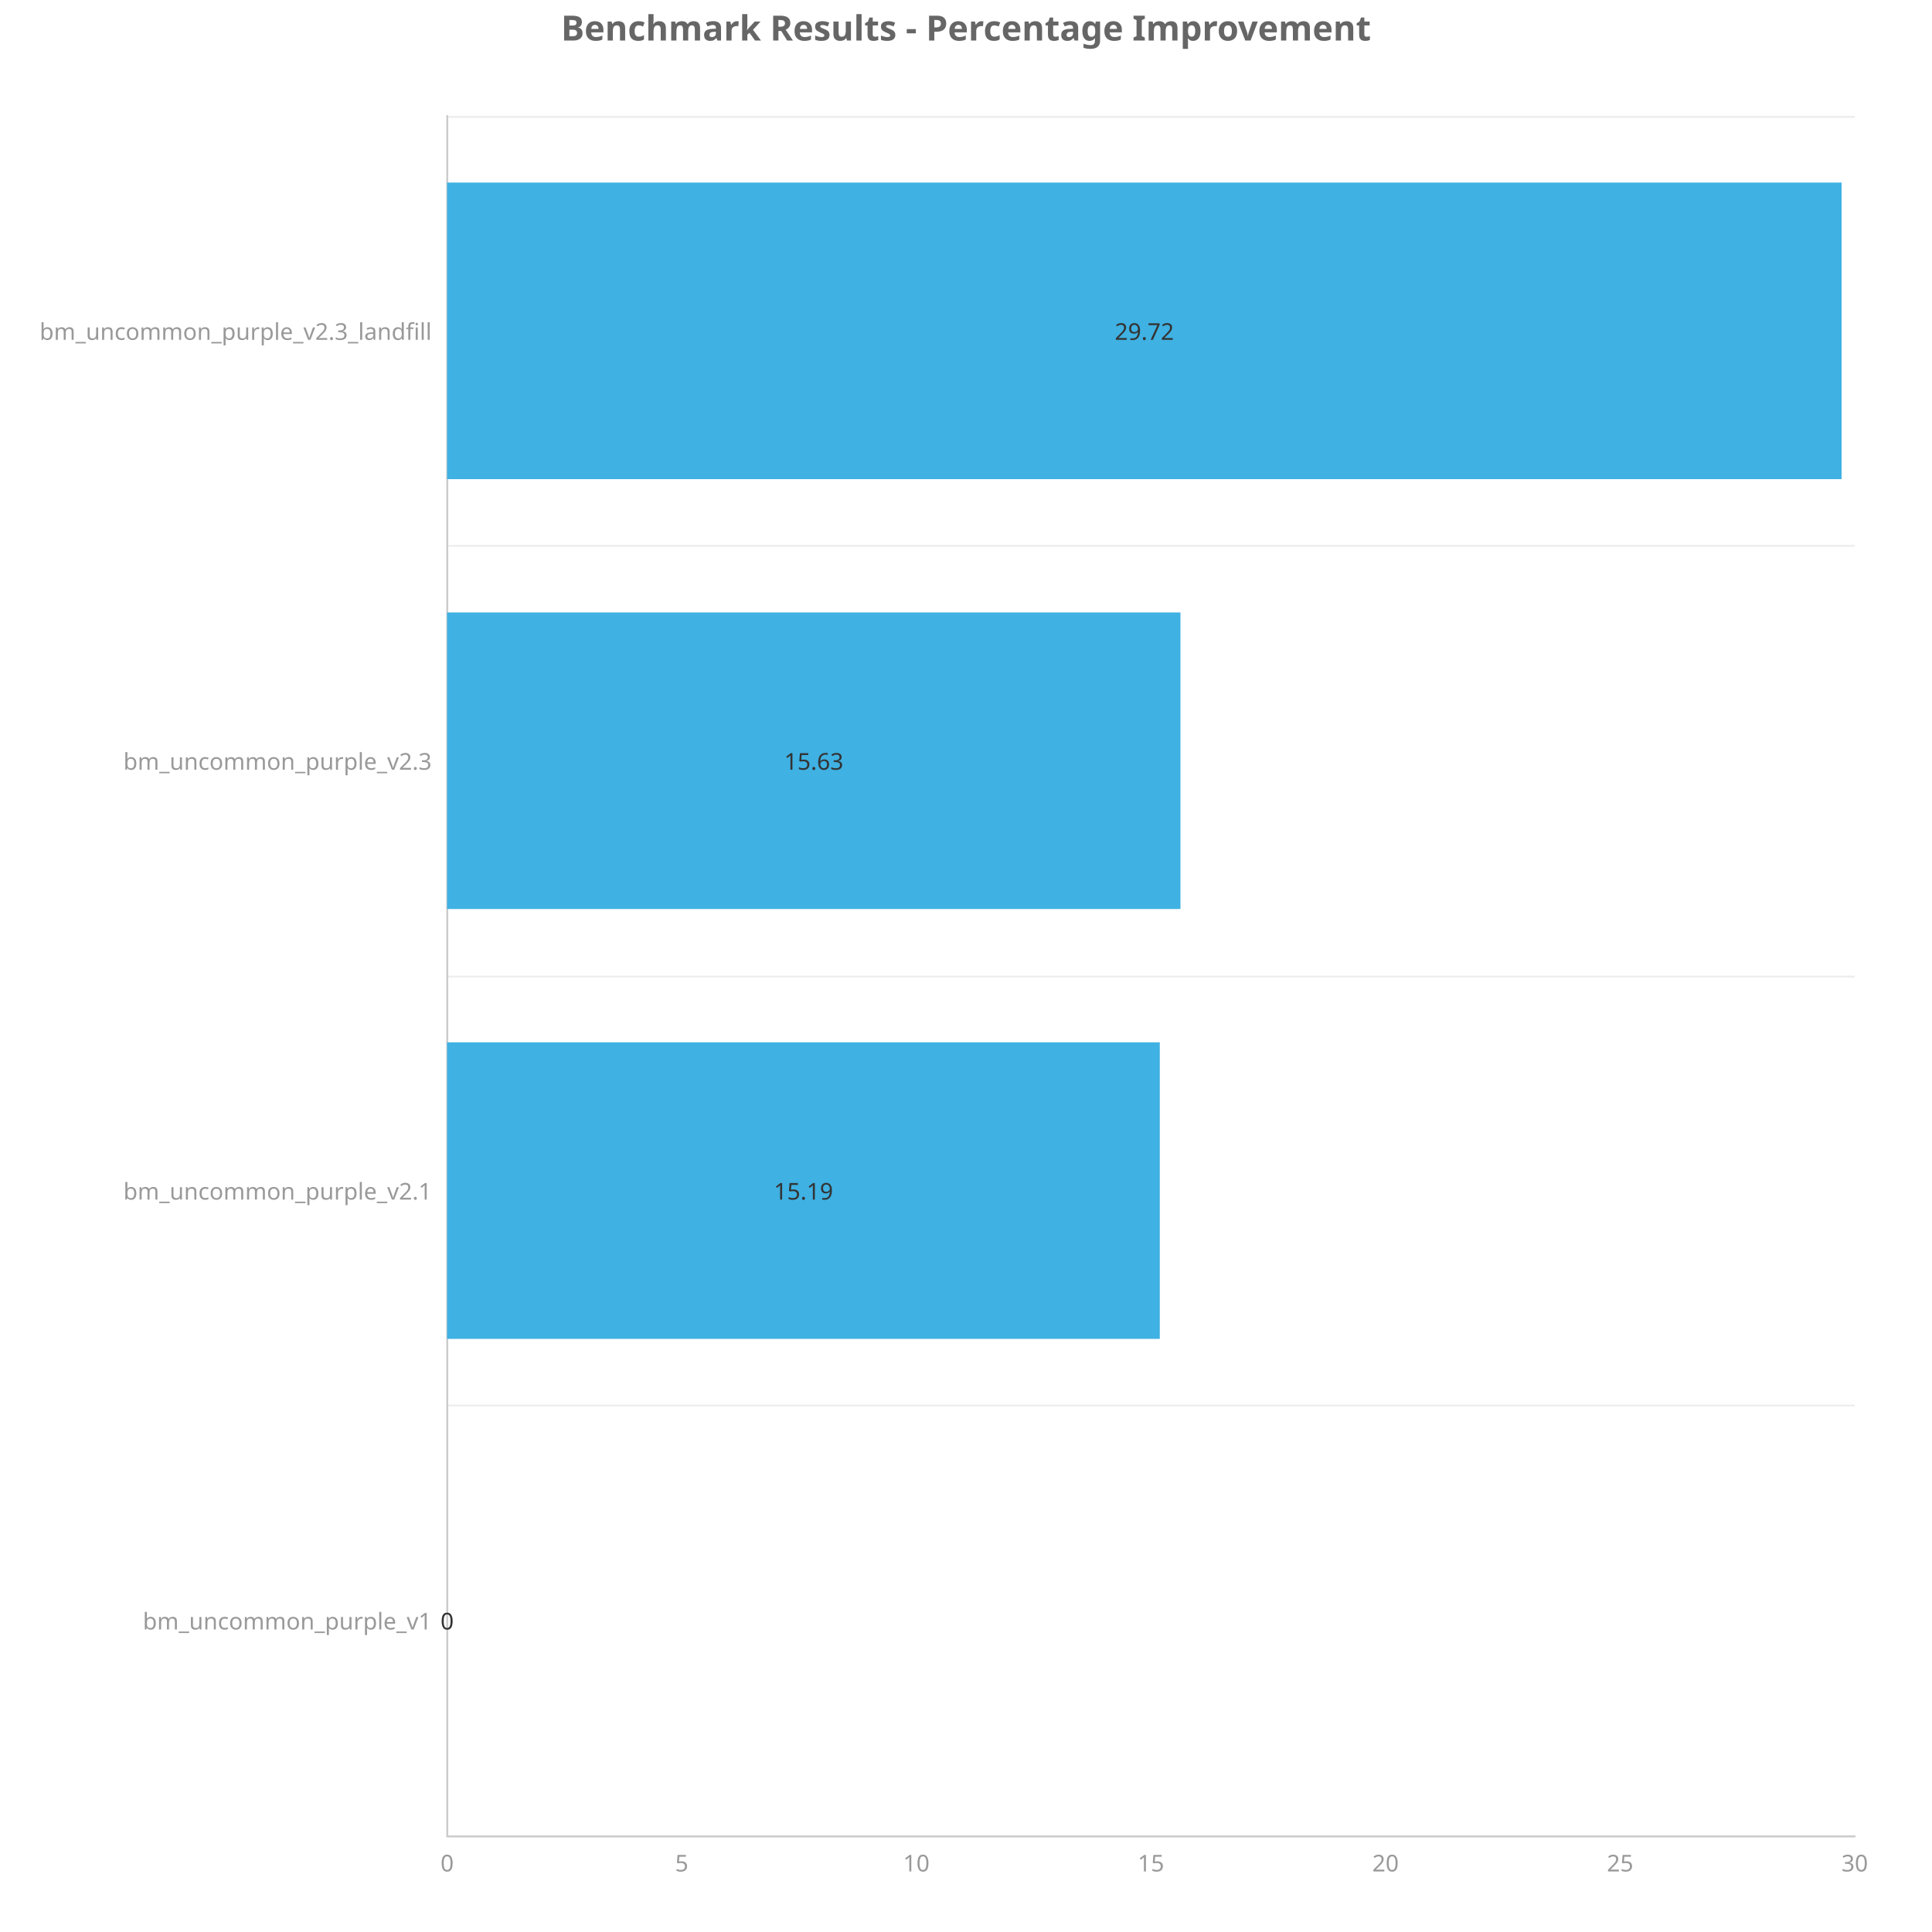
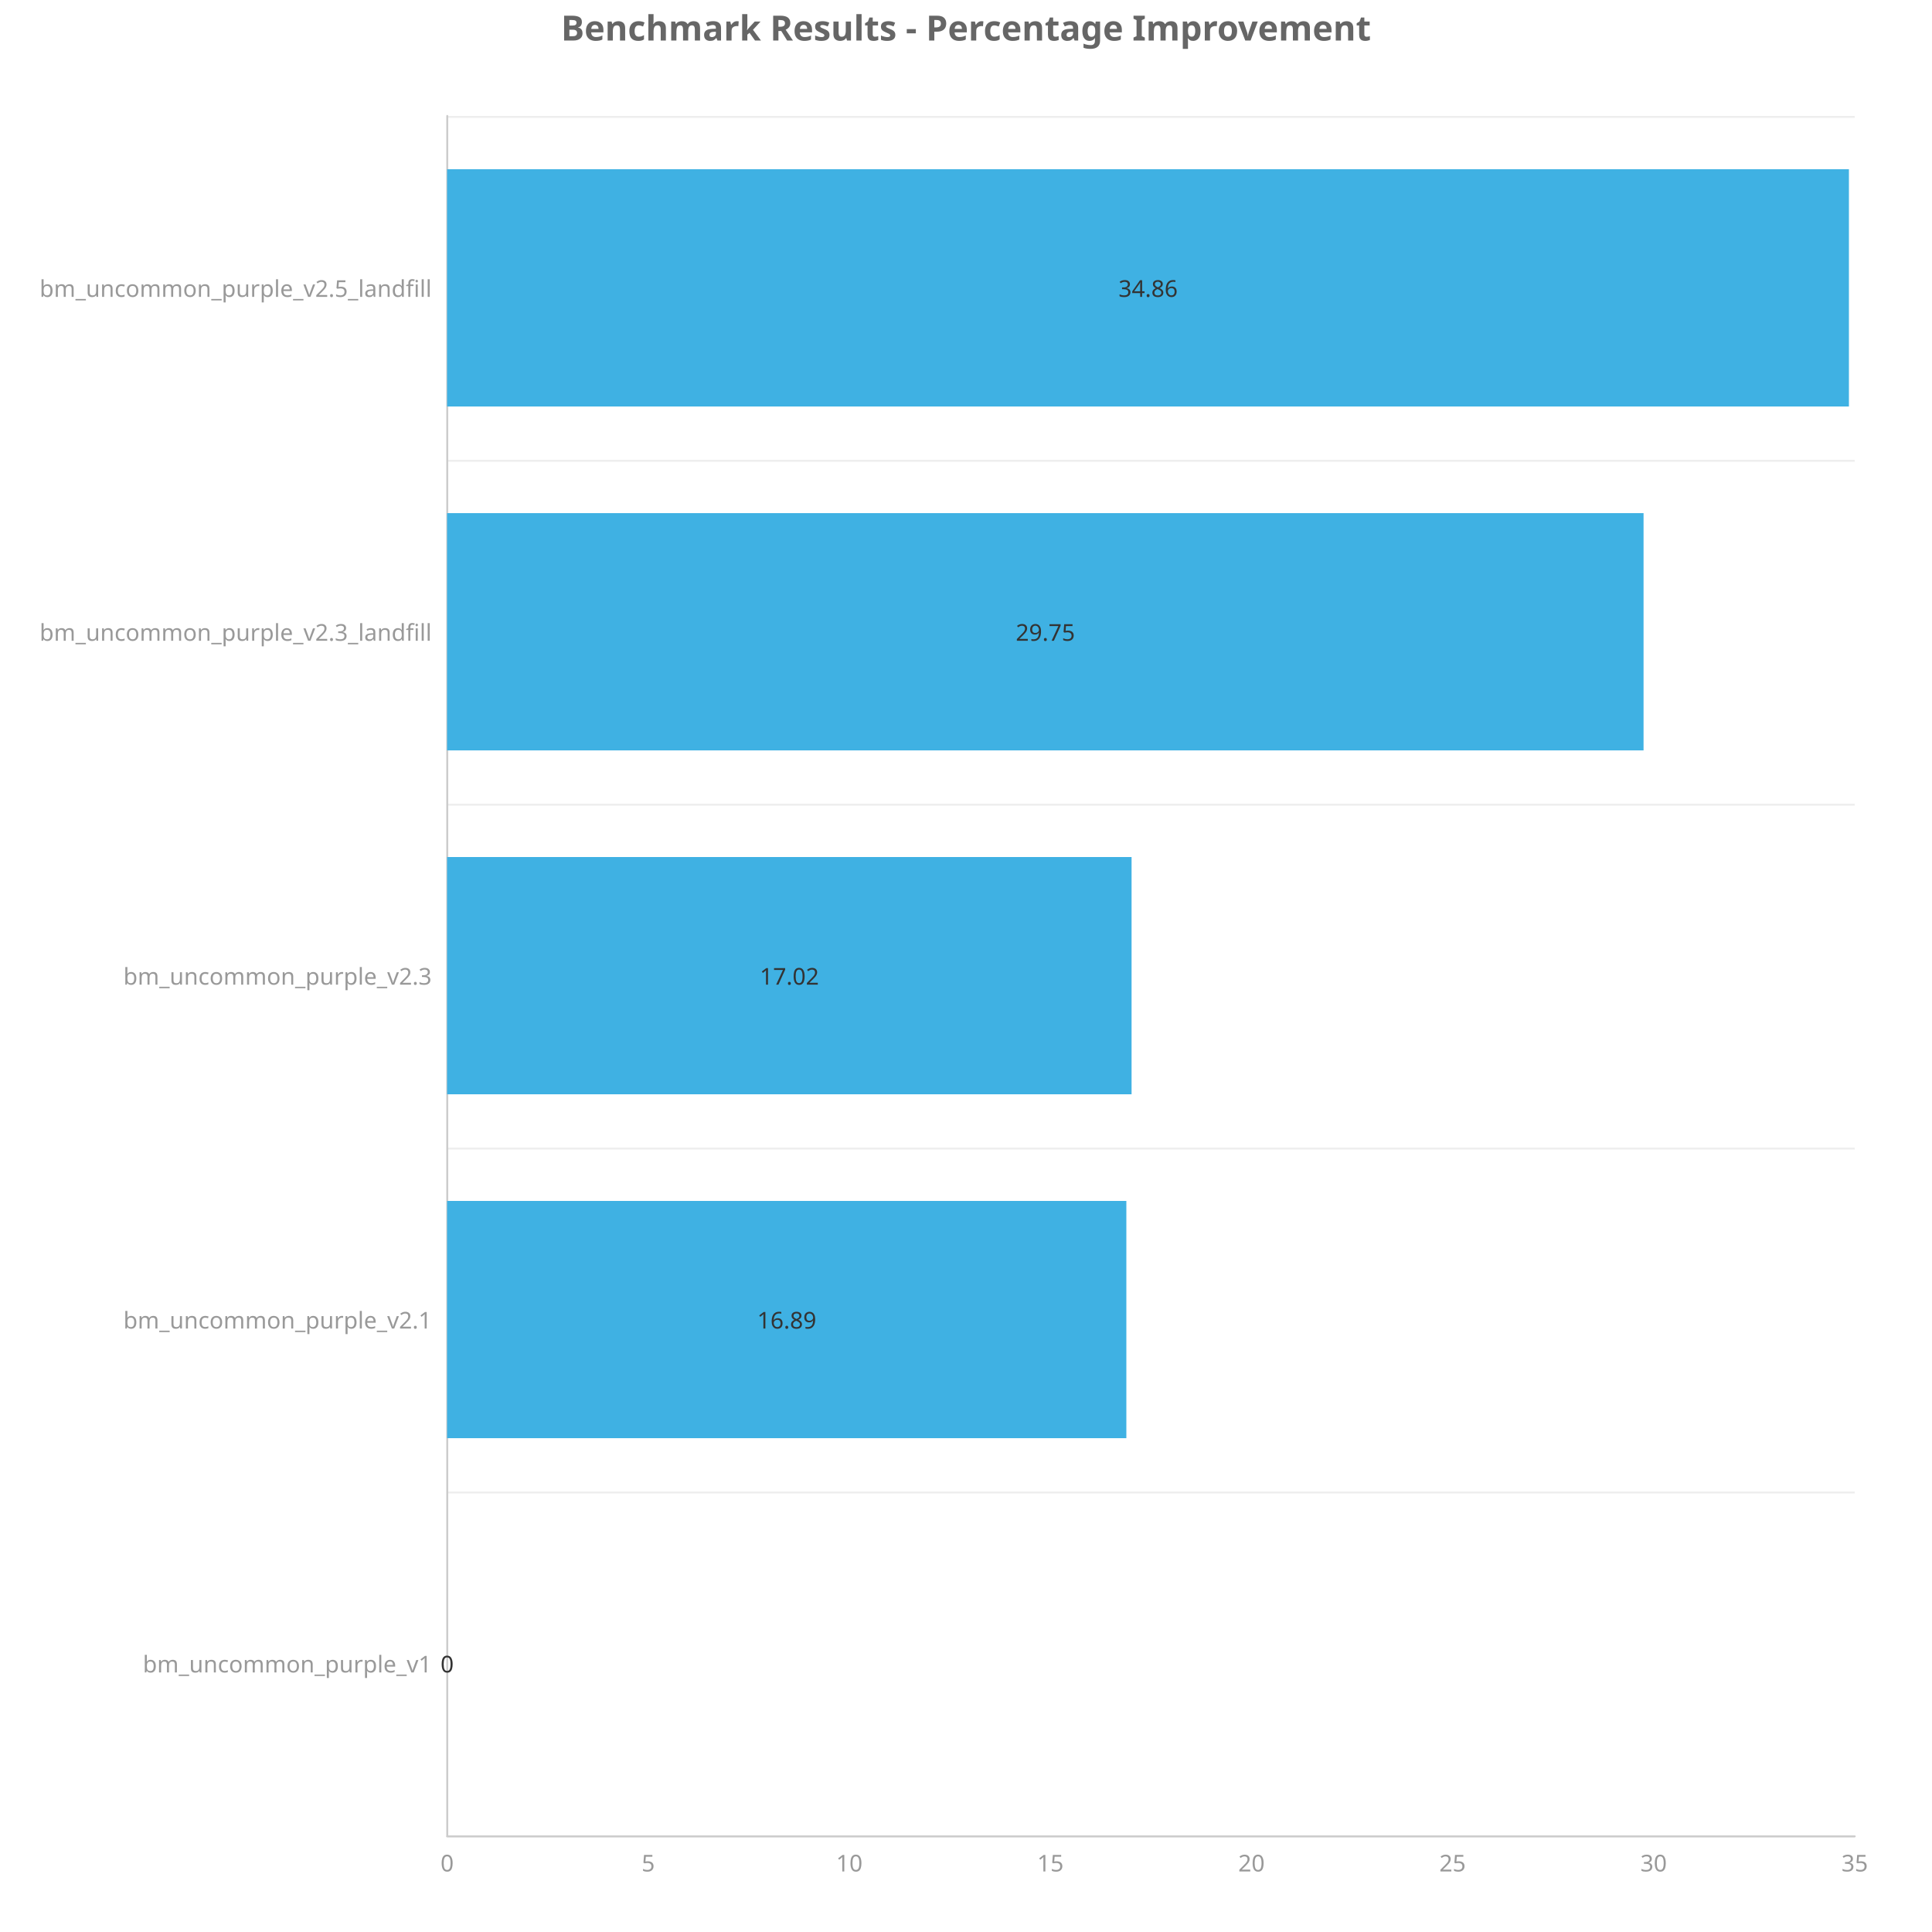
<svg xmlns="http://www.w3.org/2000/svg" width="1000" height="1000" version="1.1" baseProfile="full" viewBox="0 0 1000 1000">
  <rect width="1000" height="1000" x="0" y="0" fill="rgb(252,252,252)" fill-opacity="0" />
  <path d="M231.4 950.5L960 950.5" fill="transparent" stroke="#eeeeee" class="zr2-cls-5" />
-   <path d="M231.4 727.5L960 727.5" fill="transparent" stroke="#eeeeee" class="zr2-cls-5" />
-   <path d="M231.4 505.5L960 505.5" fill="transparent" stroke="#eeeeee" class="zr2-cls-5" />
-   <path d="M231.4 282.5L960 282.5" fill="transparent" stroke="#eeeeee" class="zr2-cls-5" />
+   <path d="M231.4 772.5L960 772.5" fill="transparent" stroke="#eeeeee" class="zr2-cls-5" />
+   <path d="M231.4 594.5L960 594.5" fill="transparent" stroke="#eeeeee" class="zr2-cls-5" />
+   <path d="M231.4 416.5L960 416.5" fill="transparent" stroke="#eeeeee" class="zr2-cls-5" />
+   <path d="M231.4 238.5L960 238.5" fill="transparent" stroke="#eeeeee" class="zr2-cls-5" />
  <path d="M231.4 60.5L960 60.5" fill="transparent" stroke="#eeeeee" class="zr2-cls-5" />
  <path d="M231.5 950L231.5 60" fill="transparent" stroke="#cccccc" stroke-linecap="round" class="zr2-cls-5" />
  <path d="M231.4 950.5L960 950.5" fill="transparent" stroke="#cccccc" stroke-linecap="round" class="zr2-cls-5" />
-   <text dominant-baseline="central" text-anchor="end" style="font-size:12px;font-family:sans-serif;" transform="translate(223.44 838.75)" fill="#999999">bm_uncommon_purple_v1</text>
-   <text dominant-baseline="central" text-anchor="end" style="font-size:12px;font-family:sans-serif;" transform="translate(223.44 616.25)" fill="#999999">bm_uncommon_purple_v2.1</text>
-   <text dominant-baseline="central" text-anchor="end" style="font-size:12px;font-family:sans-serif;" transform="translate(223.44 393.75)" fill="#999999">bm_uncommon_purple_v2.3</text>
-   <text dominant-baseline="central" text-anchor="end" style="font-size:12px;font-family:sans-serif;" transform="translate(223.44 171.25)" fill="#999999">bm_uncommon_purple_v2.3_landfill</text>
+   <text dominant-baseline="central" text-anchor="end" style="font-size:12px;font-family:sans-serif;" transform="translate(223.44 861)" fill="#999999">bm_uncommon_purple_v1</text>
+   <text dominant-baseline="central" text-anchor="end" style="font-size:12px;font-family:sans-serif;" transform="translate(223.44 683)" fill="#999999">bm_uncommon_purple_v2.1</text>
+   <text dominant-baseline="central" text-anchor="end" style="font-size:12px;font-family:sans-serif;" transform="translate(223.44 505)" fill="#999999">bm_uncommon_purple_v2.3</text>
+   <text dominant-baseline="central" text-anchor="end" style="font-size:12px;font-family:sans-serif;" transform="translate(223.44 327)" fill="#999999">bm_uncommon_purple_v2.3_landfill</text>
+   <text dominant-baseline="central" text-anchor="end" style="font-size:12px;font-family:sans-serif;" transform="translate(223.44 149)" fill="#999999">bm_uncommon_purple_v2.5_landfill</text>
  <text dominant-baseline="central" text-anchor="middle" style="font-size:12px;font-family:sans-serif;" y="6" transform="translate(231.44 958)" fill="#999999">0</text>
-   <text dominant-baseline="central" text-anchor="middle" style="font-size:12px;font-family:sans-serif;" y="6" transform="translate(352.8667 958)" fill="#999999">5</text>
-   <text dominant-baseline="central" text-anchor="middle" style="font-size:12px;font-family:sans-serif;" y="6" transform="translate(474.2933 958)" fill="#999999">10</text>
-   <text dominant-baseline="central" text-anchor="middle" style="font-size:12px;font-family:sans-serif;" y="6" transform="translate(595.72 958)" fill="#999999">15</text>
-   <text dominant-baseline="central" text-anchor="middle" style="font-size:12px;font-family:sans-serif;" y="6" transform="translate(717.1467 958)" fill="#999999">20</text>
-   <text dominant-baseline="central" text-anchor="middle" style="font-size:12px;font-family:sans-serif;" y="6" transform="translate(838.5733 958)" fill="#999999">25</text>
-   <text dominant-baseline="central" text-anchor="middle" style="font-size:12px;font-family:sans-serif;" y="6" transform="translate(960 958)" fill="#999999">30</text>
-   <path d="M231.4 762l0 0l0 153.5l0 0Z" fill="#3fb1e3" ecmeta_series_index="0" ecmeta_data_index="0" ecmeta_ssr_type="chart" class="zr2-cls-6" />
-   <path d="M231.4 539.5l368.9 0l0 153.5l-368.9 0Z" fill="#3fb1e3" ecmeta_series_index="0" ecmeta_data_index="1" ecmeta_ssr_type="chart" class="zr2-cls-6" />
-   <path d="M231.4 317l379.6 0l0 153.5l-379.6 0Z" fill="#3fb1e3" ecmeta_series_index="0" ecmeta_data_index="2" ecmeta_ssr_type="chart" class="zr2-cls-6" />
-   <path d="M231.4 94.5l721.8 0l0 153.5l-721.8 0Z" fill="#3fb1e3" ecmeta_series_index="0" ecmeta_data_index="3" ecmeta_ssr_type="chart" class="zr2-cls-6" />
-   <text dominant-baseline="central" text-anchor="middle" style="font-size:12px;font-family:sans-serif;" transform="translate(231.44 838.75)" fill="#333">0</text>
-   <text dominant-baseline="central" text-anchor="middle" style="font-size:12px;font-family:sans-serif;" transform="translate(415.8871 616.25)" fill="#333">15.19</text>
-   <text dominant-baseline="central" text-anchor="middle" style="font-size:12px;font-family:sans-serif;" transform="translate(421.2299 393.75)" fill="#333">15.63</text>
-   <text dominant-baseline="central" text-anchor="middle" style="font-size:12px;font-family:sans-serif;" transform="translate(592.3201 171.25)" fill="#333">29.72</text>
+   <text dominant-baseline="central" text-anchor="middle" style="font-size:12px;font-family:sans-serif;" y="6" transform="translate(335.52 958)" fill="#999999">5</text>
+   <text dominant-baseline="central" text-anchor="middle" style="font-size:12px;font-family:sans-serif;" y="6" transform="translate(439.6 958)" fill="#999999">10</text>
+   <text dominant-baseline="central" text-anchor="middle" style="font-size:12px;font-family:sans-serif;" y="6" transform="translate(543.68 958)" fill="#999999">15</text>
+   <text dominant-baseline="central" text-anchor="middle" style="font-size:12px;font-family:sans-serif;" y="6" transform="translate(647.76 958)" fill="#999999">20</text>
+   <text dominant-baseline="central" text-anchor="middle" style="font-size:12px;font-family:sans-serif;" y="6" transform="translate(751.84 958)" fill="#999999">25</text>
+   <text dominant-baseline="central" text-anchor="middle" style="font-size:12px;font-family:sans-serif;" y="6" transform="translate(855.92 958)" fill="#999999">30</text>
+   <text dominant-baseline="central" text-anchor="middle" style="font-size:12px;font-family:sans-serif;" y="6" transform="translate(960 958)" fill="#999999">35</text>
+   <path d="M231.4 799.6l0 0l0 122.8l0 0Z" fill="#3fb1e3" ecmeta_series_index="0" ecmeta_data_index="0" ecmeta_ssr_type="chart" class="zr2-cls-6" />
+   <path d="M231.4 621.6l351.6 0l0 122.8l-351.6 0Z" fill="#3fb1e3" ecmeta_series_index="0" ecmeta_data_index="1" ecmeta_ssr_type="chart" class="zr2-cls-6" />
+   <path d="M231.4 443.6l354.3 0l0 122.8l-354.3 0Z" fill="#3fb1e3" ecmeta_series_index="0" ecmeta_data_index="2" ecmeta_ssr_type="chart" class="zr2-cls-6" />
+   <path d="M231.4 265.6l619.3 0l0 122.8l-619.3 0Z" fill="#3fb1e3" ecmeta_series_index="0" ecmeta_data_index="3" ecmeta_ssr_type="chart" class="zr2-cls-6" />
+   <path d="M231.4 87.6l725.6 0l0 122.8l-725.6 0Z" fill="#3fb1e3" ecmeta_series_index="0" ecmeta_data_index="4" ecmeta_ssr_type="chart" class="zr2-cls-6" />
+   <text dominant-baseline="central" text-anchor="middle" style="font-size:12px;font-family:sans-serif;" transform="translate(231.44 861)" fill="#333">0</text>
+   <text dominant-baseline="central" text-anchor="middle" style="font-size:12px;font-family:sans-serif;" transform="translate(407.2311 683)" fill="#333">16.89</text>
+   <text dominant-baseline="central" text-anchor="middle" style="font-size:12px;font-family:sans-serif;" transform="translate(408.5842 505)" fill="#333">17.02</text>
+   <text dominant-baseline="central" text-anchor="middle" style="font-size:12px;font-family:sans-serif;" transform="translate(541.078 327)" fill="#333">29.75</text>
+   <text dominant-baseline="central" text-anchor="middle" style="font-size:12px;font-family:sans-serif;" transform="translate(594.2629 149)" fill="#333">34.86</text>
  <path d="M-192.6 -5l385.3 0l0 28l-385.3 0Z" transform="translate(500 5)" fill="rgb(0,0,0)" fill-opacity="0" stroke="#ccc" stroke-width="0" class="zr2-cls-5" />
  <text dominant-baseline="central" text-anchor="middle" style="font-size:18px;font-family:sans-serif;font-weight:bold;" xml:space="preserve" y="9" transform="translate(500 5)" fill="#666666">Benchmark Results - Percentage Improvement</text>
  <style>
.zr2-cls-5:hover {
pointer-events:none;
}
.zr2-cls-6:hover {
cursor:pointer;
fill:rgba(69,194,249,1);
}



</style>
</svg>
